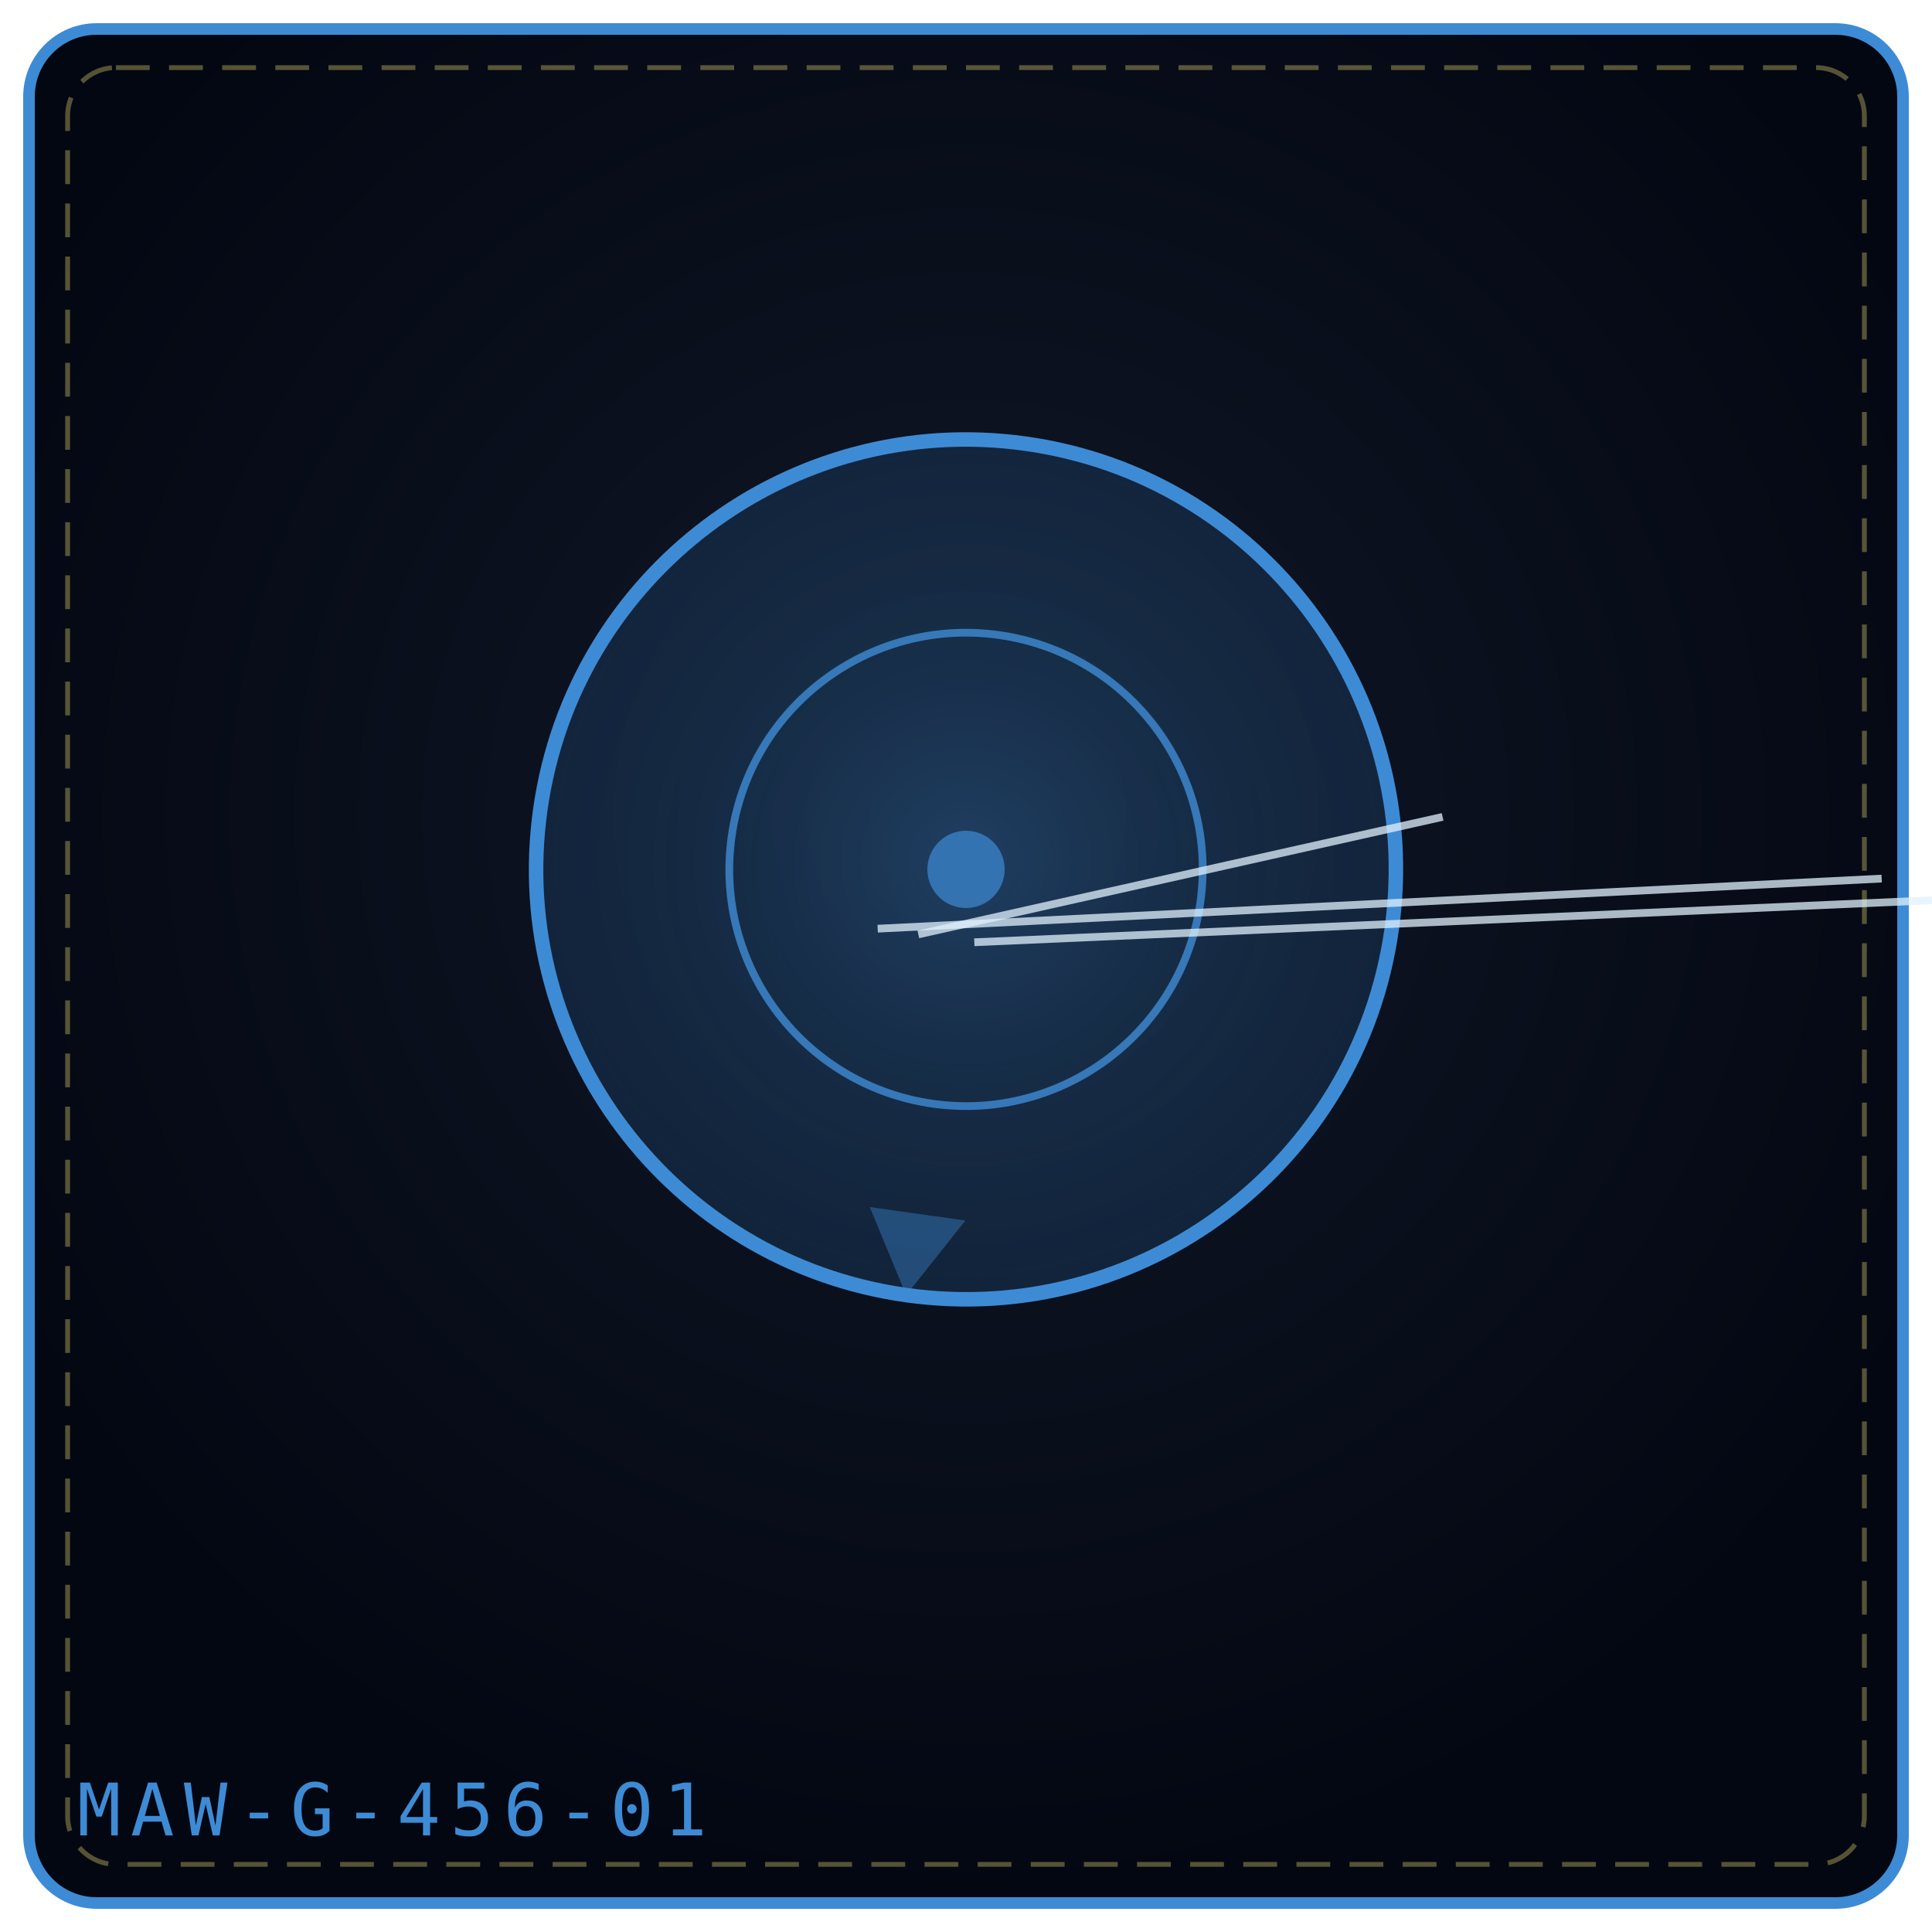
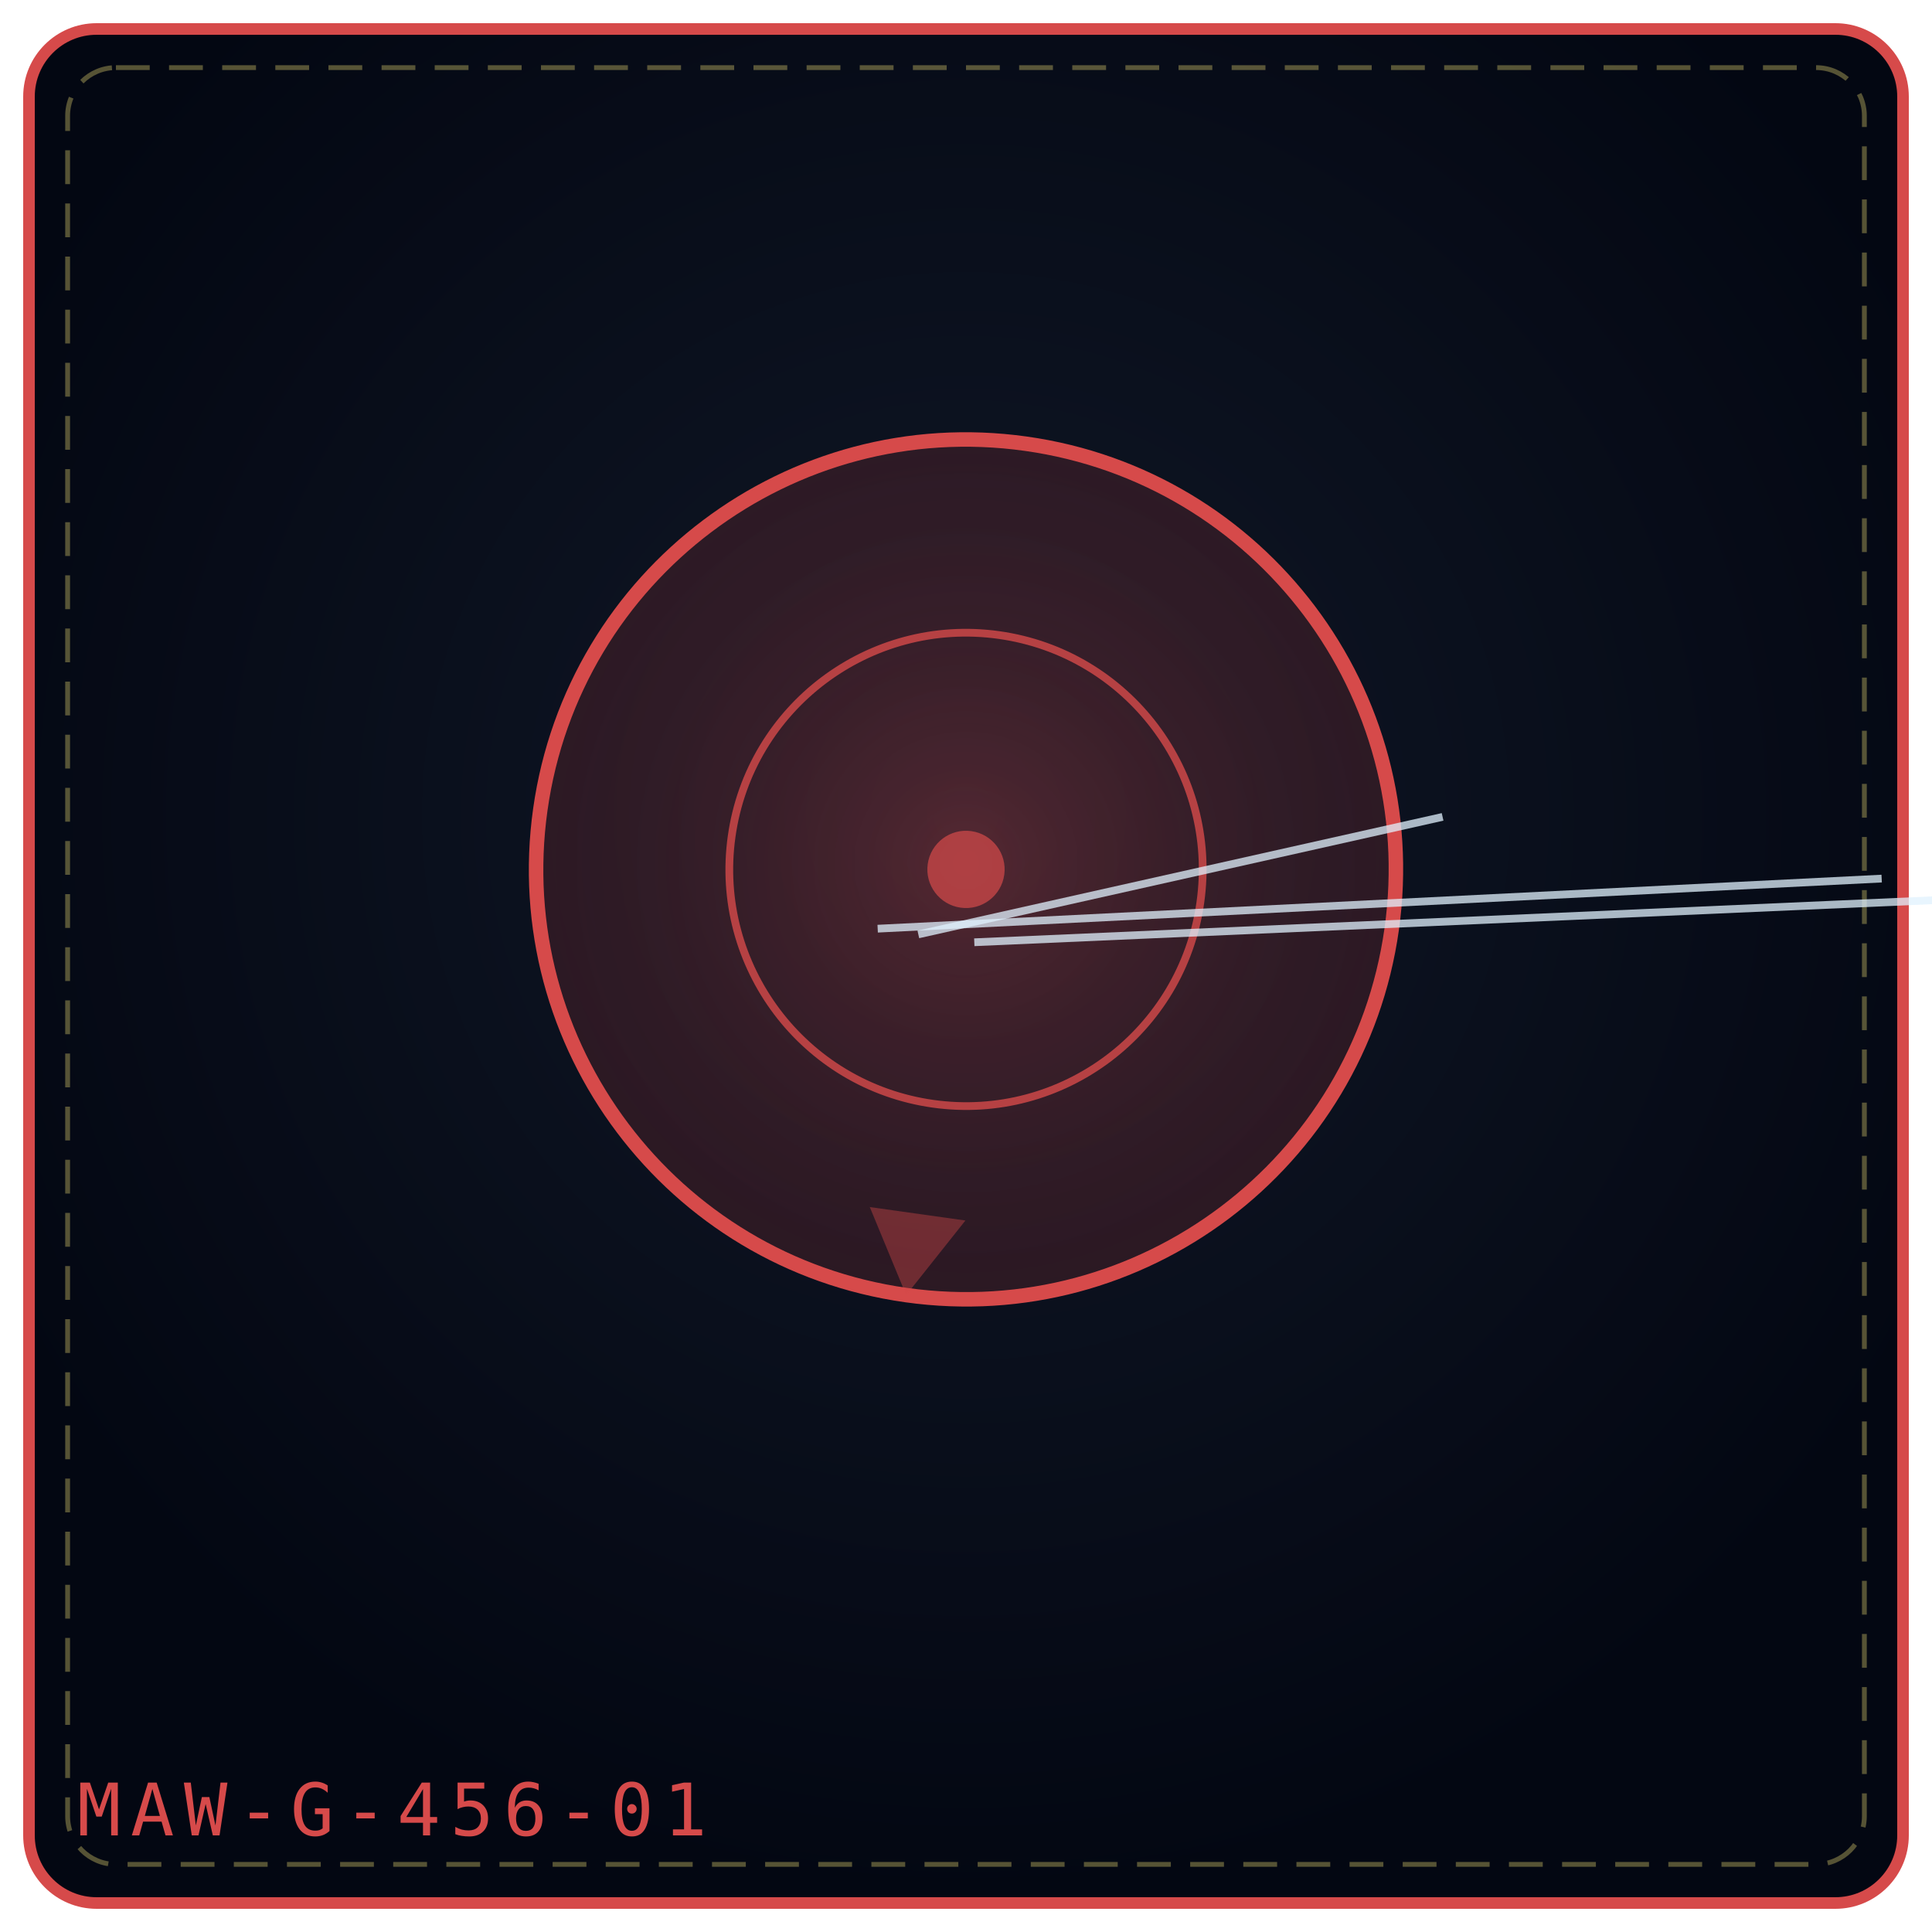
<svg xmlns="http://www.w3.org/2000/svg" viewBox="0 0 400 400" width="100%" height="100%" role="img" aria-label="THE INDEBTED CHARM">
  <defs>
    <radialGradient id="bg45ec68" cx="50%" cy="42%" r="58%">
      <stop offset="0%" stop-color="#111827" />
      <stop offset="100%" stop-color="#030712" />
    </radialGradient>
    <radialGradient id="gl45ec68" cx="50%" cy="46%" r="42%">
-       <stop offset="0%" stop-color="#3e8bd5" stop-opacity=".22" />
+       <stop offset="0%" stop-color="#d64a4a" stop-opacity=".22" />
      <stop offset="100%" stop-color="#000" stop-opacity="0" />
    </radialGradient>
  </defs>
-   <rect x="6" y="6" width="388" height="388" rx="14" fill="url(#bg45ec68)" stroke="#3e8bd5" stroke-width="2.4" />
+   <rect x="6" y="6" width="388" height="388" rx="14" fill="url(#bg45ec68)" stroke="#d64a4a" stroke-width="2.4" />
  <rect x="14" y="14" width="372" height="372" rx="10" fill="none" stroke="#f1df76" stroke-width="1" stroke-dasharray="7 4" opacity=".35" />
  <circle cx="200" cy="188" r="116" fill="url(#gl45ec68)" />
  <g transform="rotate(8 200.0 180.0)">
-     <circle cx="200.0" cy="180.0" r="89" fill="#3e8bd5" fill-opacity=".16" stroke="#3e8bd5" stroke-width="3" />
-     <circle cx="200.0" cy="180.0" r="49.0" fill="none" stroke="#3e8bd5" stroke-width="1.6" opacity=".8" />
+     <circle cx="200.0" cy="180.0" r="89" fill="#d64a4a" fill-opacity=".16" stroke="#d64a4a" stroke-width="3" />
+     <circle cx="200.0" cy="180.0" r="49.0" fill="none" stroke="#d64a4a" stroke-width="1.6" opacity=".8" />
    <path d="M388.0 155.5 L183.6 194.7" fill="none" stroke="#e0f2fe" stroke-width="1.6" opacity=".75" />
    <path d="M415.1 155.5 L203.8 194.7" fill="none" stroke="#e0f2fe" stroke-width="1.6" opacity=".75" />
    <path d="M296.2 155.5 L192.1 194.7" fill="none" stroke="#e0f2fe" stroke-width="1.6" opacity=".75" />
-     <circle cx="200.0" cy="180.0" r="8" fill="#3e8bd5" fill-opacity=".7" />
-     <path d="M200.0 269.0 L190.0 252.0 L210.0 252.0 Z" fill="#3e8bd5" fill-opacity=".4" />
+     <circle cx="200.0" cy="180.0" r="8" fill="#d64a4a" fill-opacity=".7" />
+     <path d="M200.0 269.0 L190.0 252.0 L210.0 252.0 Z" fill="#d64a4a" fill-opacity=".4" />
  </g>
-   <text x="16" y="380" font-family="monospace" font-size="15" letter-spacing="2" fill="#3e8bd5">MAW-G-456-01</text>
+   <text x="16" y="380" font-family="monospace" font-size="15" letter-spacing="2" fill="#d64a4a">MAW-G-456-01</text>
</svg>
